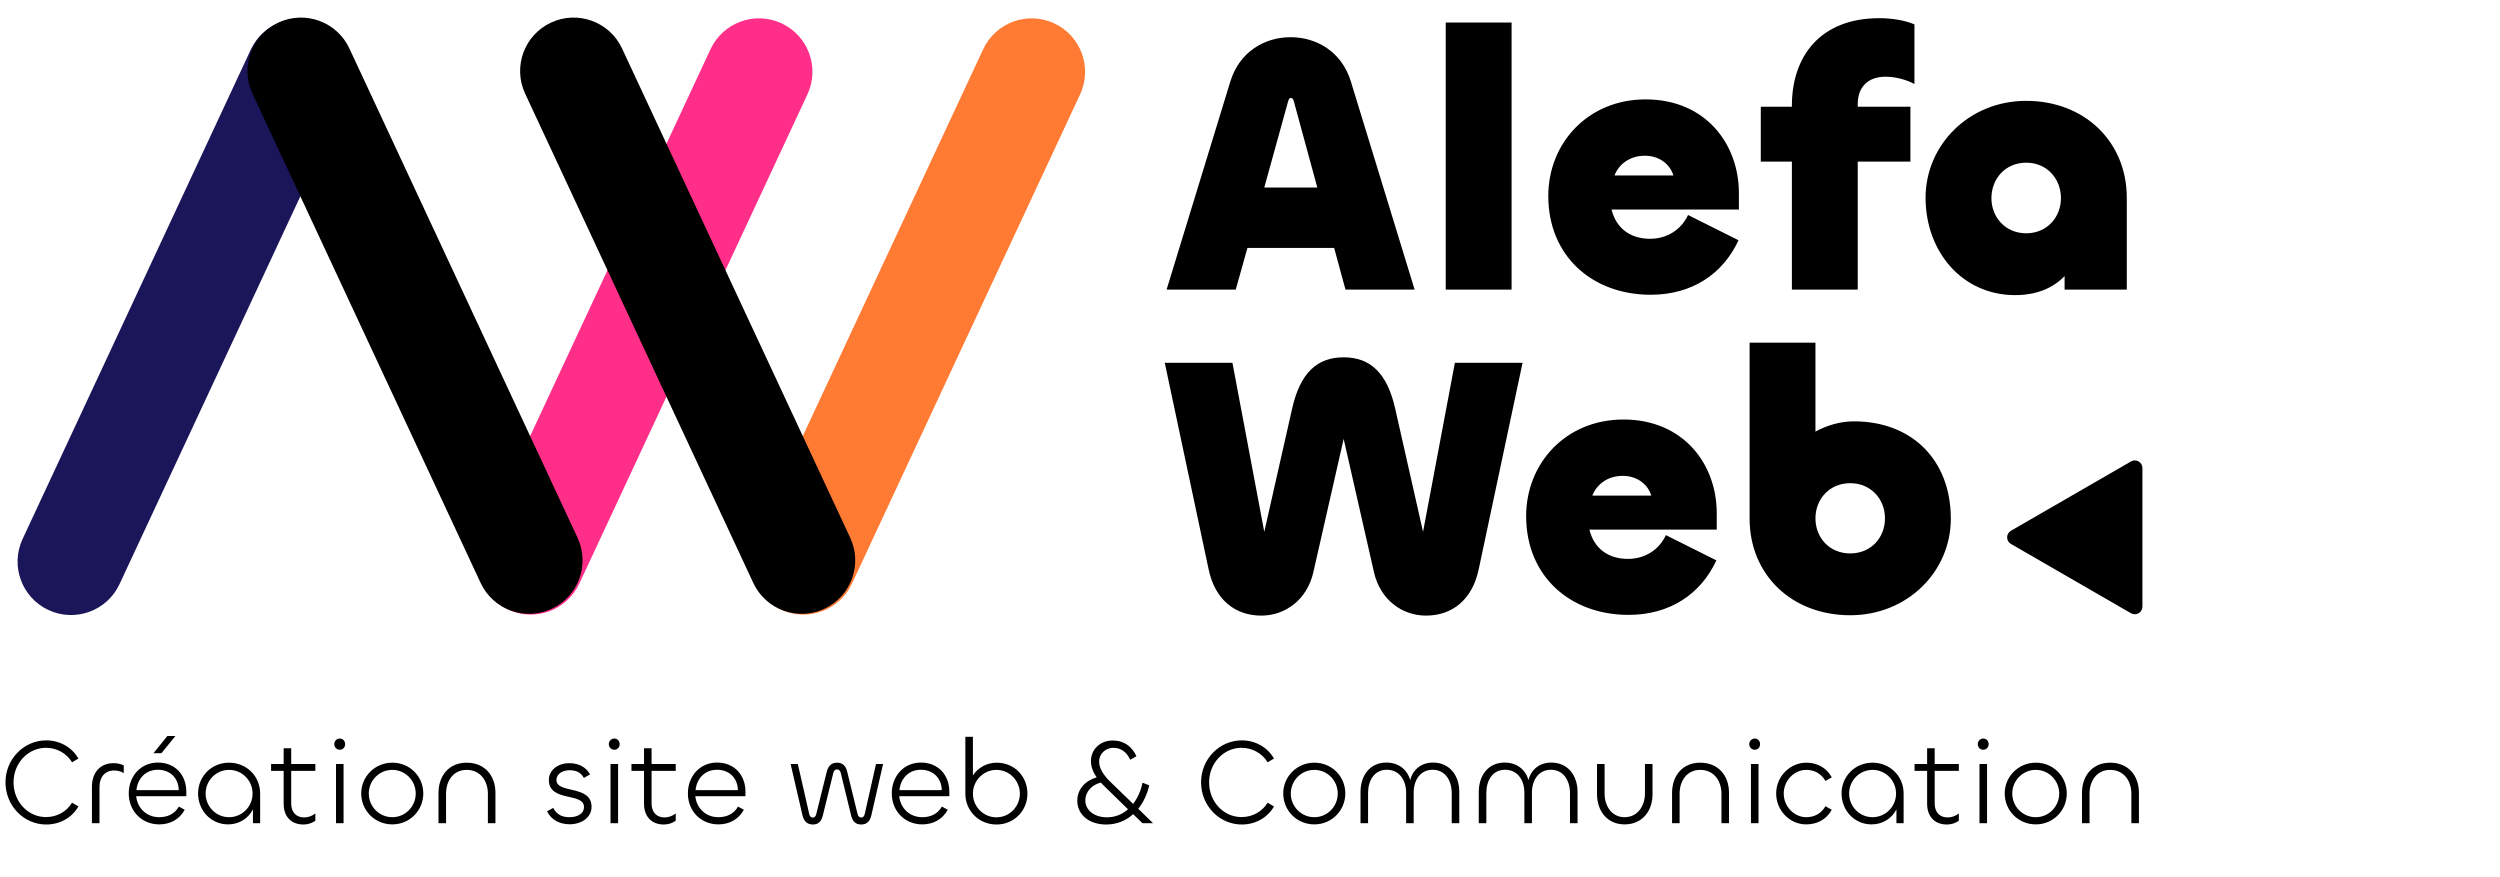
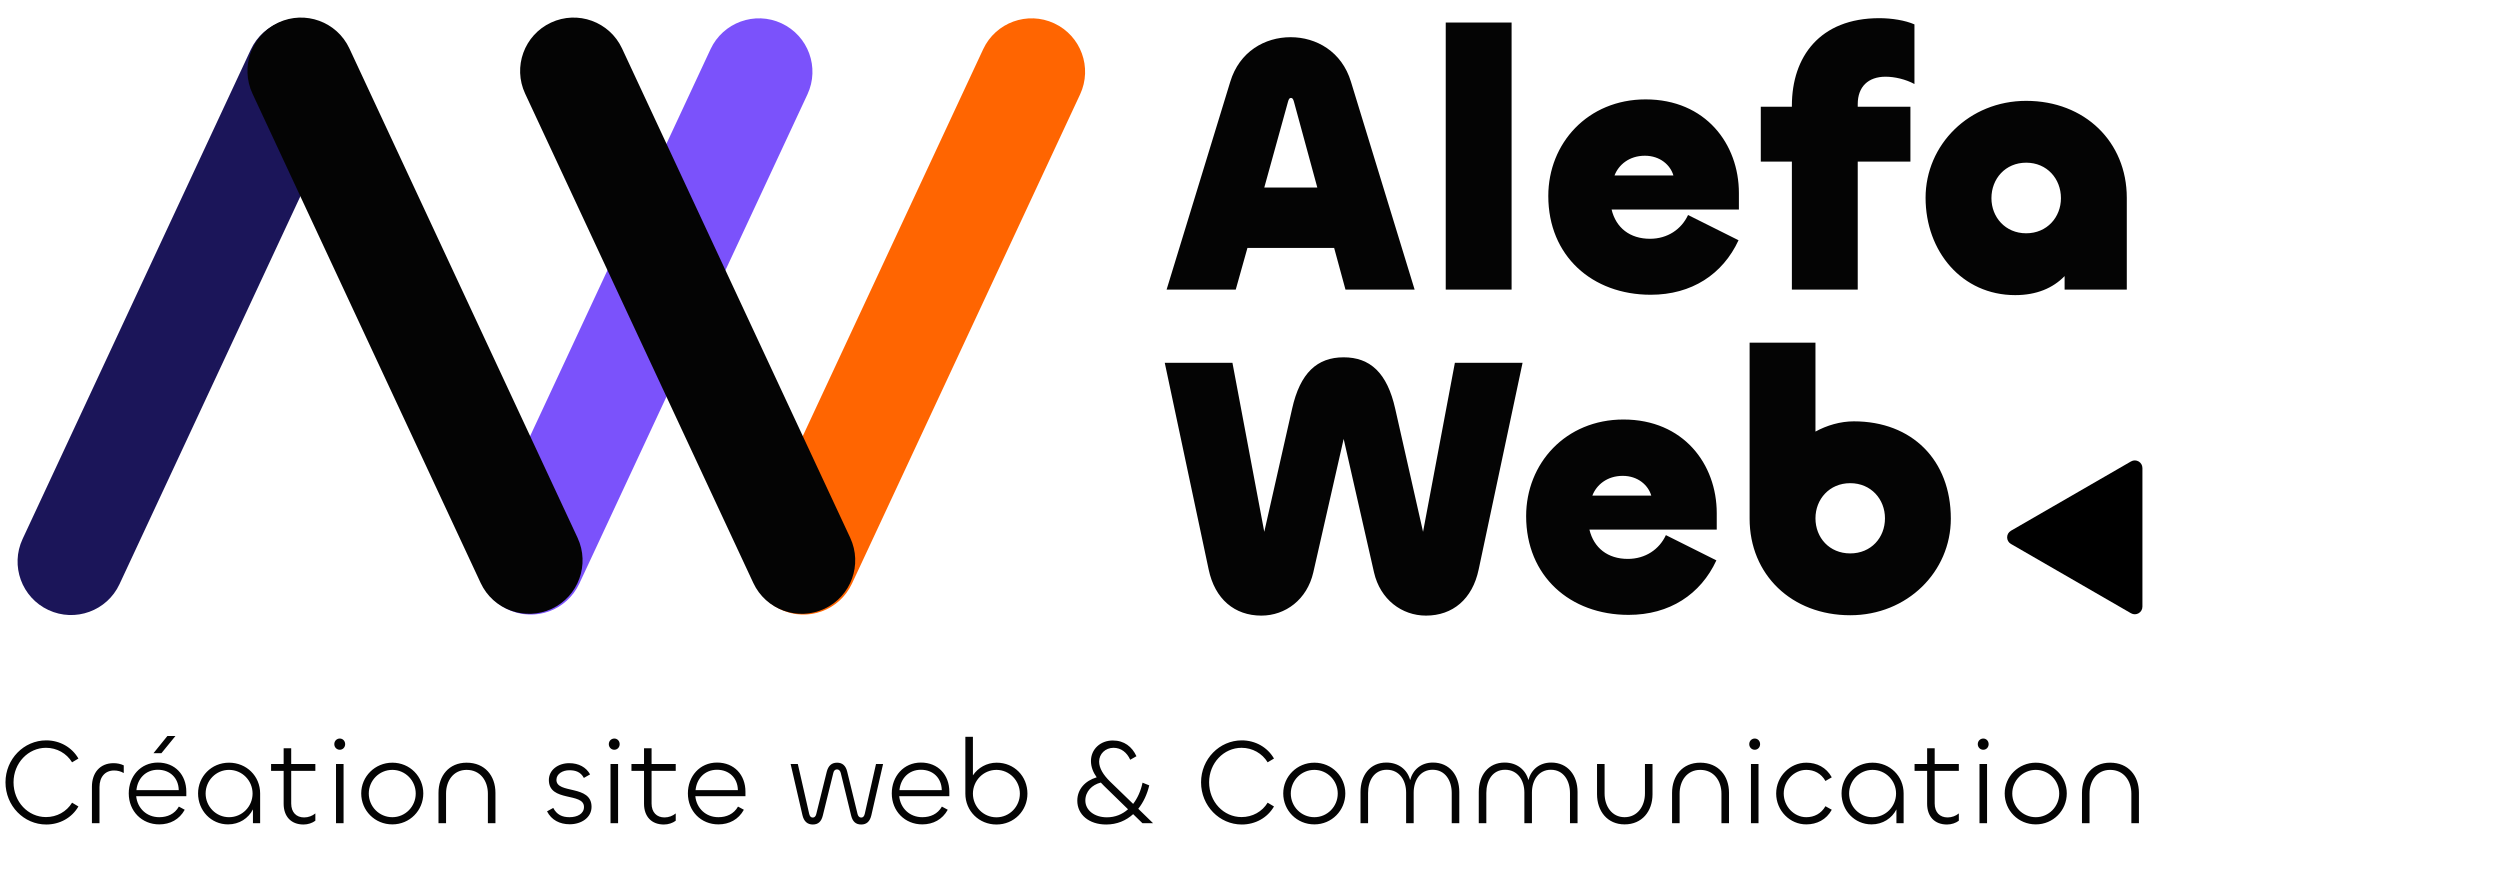
<svg xmlns="http://www.w3.org/2000/svg" width="328" height="115" viewBox="0 0 328 115" fill="none">
-   <rect x="35.865" y="0.159" width="14.028" height="84.864" rx="7.014" transform="rotate(25 35.8652 0.158691)" fill="#1B1559" />
-   <rect x="96.186" y="0.1" width="14.028" height="84.864" rx="7.014" transform="rotate(25 96.1865 0.0996094)" fill="#FF2F89" />
-   <rect x="131.958" y="0.1" width="14.028" height="84.864" rx="7.014" transform="rotate(25 131.958 0.0996094)" fill="#FF7B34" />
-   <rect x="30.161" y="5.929" width="14.028" height="84.864" rx="7.014" transform="rotate(-25 30.1606 5.92871)" fill="black" />
-   <rect x="65.933" y="5.929" width="14.028" height="84.864" rx="7.014" transform="rotate(-25 65.9326 5.92871)" fill="black" />
-   <path d="M153.056 38H162.128L163.664 32.528H175.04L176.528 38H185.6L177.248 10.736C176.048 6.752 172.688 4.88 169.328 4.88C165.968 4.88 162.608 6.752 161.408 10.736L153.056 38ZM168.992 13.328C169.088 12.992 169.184 12.848 169.376 12.848C169.568 12.848 169.664 12.992 169.76 13.328L172.832 24.608H165.872L168.992 13.328ZM189.68 2.96V38H198.32V2.96H189.68ZM216.575 38.672C221.951 38.672 226.031 35.984 228.095 31.52L221.471 28.208C220.607 30.08 218.783 31.328 216.479 31.328C213.839 31.328 212.015 29.888 211.439 27.488H228.143V25.328C228.143 18.896 223.775 13.04 215.903 13.04C208.319 13.04 203.135 18.8 203.135 25.712C203.135 33.584 208.895 38.672 216.575 38.672ZM211.823 23.024C212.351 21.632 213.743 20.432 215.807 20.432C217.823 20.432 219.167 21.68 219.551 23.024H211.823ZM243.735 38V21.2H250.647V14H243.735V13.664C243.735 11.36 245.127 10.064 247.383 10.064C248.583 10.064 250.023 10.4 251.175 11.024V3.2C249.975 2.672 248.199 2.384 246.567 2.384C238.743 2.384 235.095 7.472 235.095 13.856V14H231.015V21.2H235.095V38H243.735ZM264.395 38.72C267.179 38.72 269.339 37.808 270.875 36.224V38H279.035V25.952C279.035 18.608 273.515 13.232 265.835 13.232C258.347 13.232 252.635 18.992 252.635 25.952C252.635 32.96 257.387 38.72 264.395 38.72ZM265.835 30.608C263.099 30.608 261.275 28.496 261.275 26C261.275 23.456 263.099 21.344 265.835 21.344C268.571 21.344 270.395 23.456 270.395 26C270.395 28.496 268.571 30.608 265.835 30.608Z" fill="black" />
-   <path d="M158.576 74.72C159.392 78.608 161.984 80.768 165.488 80.768C168.656 80.768 171.488 78.656 172.304 75.104L176.288 57.584L180.272 75.104C181.088 78.656 183.92 80.768 187.088 80.768C190.592 80.768 193.184 78.608 194 74.72L199.76 47.6H190.88L186.704 69.776L183.056 53.648C182 48.896 179.744 46.88 176.288 46.88C172.832 46.88 170.576 48.896 169.52 53.648L165.872 69.776L161.696 47.6H152.816L158.576 74.72ZM213.669 80.672C219.045 80.672 223.125 77.984 225.189 73.52L218.565 70.208C217.701 72.08 215.877 73.328 213.573 73.328C210.933 73.328 209.109 71.888 208.533 69.488H225.237V67.328C225.237 60.896 220.869 55.04 212.997 55.04C205.413 55.04 200.229 60.8 200.229 67.712C200.229 75.584 205.989 80.672 213.669 80.672ZM208.917 65.024C209.445 63.632 210.837 62.432 212.901 62.432C214.917 62.432 216.261 63.68 216.645 65.024H208.917ZM242.748 80.72C250.236 80.72 255.948 75.008 255.948 68.048C255.948 60.368 250.86 55.28 243.228 55.28C241.452 55.28 239.676 55.808 238.188 56.624V44.96H229.548V68.048C229.548 75.392 235.068 80.72 242.748 80.72ZM242.748 72.608C240.012 72.608 238.188 70.544 238.188 68C238.188 65.504 240.012 63.392 242.748 63.392C245.484 63.392 247.308 65.504 247.308 68C247.308 70.544 245.484 72.608 242.748 72.608Z" fill="black" />
-   <path d="M6.064 108.176C7.856 108.176 9.44 107.28 10.288 105.808L9.456 105.312C8.736 106.496 7.456 107.2 6.032 107.2C3.68 107.2 1.776 105.2 1.776 102.64C1.776 100.112 3.696 98.112 6.032 98.112C7.456 98.112 8.736 98.832 9.456 100.016L10.288 99.52C9.44 98.048 7.856 97.136 6.064 97.136C3.136 97.136 0.72 99.584 0.72 102.64C0.72 105.728 3.136 108.176 6.064 108.176ZM13.053 108V103.264C13.053 101.936 13.789 101.088 14.973 101.088C15.421 101.088 15.853 101.2 16.237 101.424V100.416C15.837 100.224 15.373 100.128 14.893 100.128C13.101 100.128 12.061 101.408 12.061 103.216V108H13.053ZM21.18 98.816L23.02 96.56H21.964L20.14 98.816H21.18ZM20.892 108.16C22.316 108.16 23.532 107.52 24.236 106.24L23.468 105.824C22.908 106.816 21.948 107.216 20.892 107.216C19.244 107.216 18.028 106.048 17.868 104.464H24.444V103.872C24.444 101.664 22.972 100.048 20.716 100.048C18.444 100.048 16.892 101.856 16.892 104.096C16.892 106.416 18.604 108.16 20.892 108.16ZM17.9 103.664C18.044 102.16 19.1 100.992 20.716 100.992C22.284 100.992 23.42 102.048 23.452 103.664H17.9ZM29.922 108.16C31.394 108.16 32.594 107.36 33.186 106.192V108H34.13V104.096C34.13 101.824 32.338 100.064 30.05 100.064C27.73 100.064 25.986 101.888 25.986 104.096C25.986 106.336 27.682 108.16 29.922 108.16ZM30.05 107.216C28.338 107.216 26.978 105.808 26.978 104.112C26.978 102.416 28.338 101.008 30.05 101.008C31.778 101.008 33.138 102.416 33.138 104.112C33.138 105.808 31.778 107.216 30.05 107.216ZM39.822 108.176C40.398 108.176 40.974 107.984 41.374 107.68V106.72C40.99 107.04 40.462 107.248 39.902 107.248C38.878 107.248 38.206 106.576 38.206 105.424V101.136H41.374V100.24H38.206V98.176H37.214V100.24H35.566V101.136H37.214V105.456C37.214 107.104 38.174 108.176 39.822 108.176ZM44.58 98.368C44.98 98.368 45.284 98.048 45.284 97.632C45.284 97.216 44.98 96.896 44.58 96.896C44.18 96.896 43.86 97.216 43.86 97.632C43.86 98.048 44.18 98.368 44.58 98.368ZM44.084 100.24V108H45.076V100.24H44.084ZM51.472 108.16C53.76 108.16 55.536 106.336 55.536 104.096C55.536 101.888 53.792 100.064 51.472 100.064C49.2 100.064 47.392 101.872 47.392 104.096C47.392 106.336 49.168 108.16 51.472 108.16ZM51.472 107.216C49.744 107.216 48.384 105.808 48.384 104.112C48.384 102.416 49.744 101.008 51.472 101.008C53.184 101.008 54.544 102.416 54.544 104.112C54.544 105.808 53.184 107.216 51.472 107.216ZM61.226 101.008C63.034 101.008 64.01 102.464 64.01 104.128V108H65.002V104.016C65.002 101.776 63.61 100.064 61.226 100.064C58.89 100.064 57.53 101.792 57.53 104.032V108H58.522V104.112C58.522 102.464 59.466 101.008 61.226 101.008ZM74.747 108.144C76.283 108.144 77.611 107.264 77.611 105.856C77.611 102.912 73.003 104.208 73.003 102.32C73.003 101.52 73.835 101.056 74.699 101.056C75.515 101.056 76.187 101.28 76.603 102.064L77.419 101.6C76.907 100.672 75.947 100.128 74.683 100.128C73.195 100.128 72.011 101.04 72.011 102.336C72.011 105.28 76.619 103.92 76.619 105.872C76.619 106.768 75.755 107.216 74.715 107.216C73.771 107.216 73.051 106.896 72.587 106L71.771 106.448C72.347 107.584 73.435 108.144 74.747 108.144ZM80.596 98.368C80.996 98.368 81.3 98.048 81.3 97.632C81.3 97.216 80.996 96.896 80.596 96.896C80.196 96.896 79.876 97.216 79.876 97.632C79.876 98.048 80.196 98.368 80.596 98.368ZM80.1 100.24V108H81.092V100.24H80.1ZM87.103 108.176C87.68 108.176 88.255 107.984 88.656 107.68V106.72C88.272 107.04 87.743 107.248 87.183 107.248C86.159 107.248 85.487 106.576 85.487 105.424V101.136H88.656V100.24H85.487V98.176H84.496V100.24H82.847V101.136H84.496V105.456C84.496 107.104 85.456 108.176 87.103 108.176ZM94.251 108.16C95.675 108.16 96.891 107.52 97.595 106.24L96.827 105.824C96.267 106.816 95.307 107.216 94.251 107.216C92.603 107.216 91.387 106.048 91.227 104.464H97.803V103.872C97.803 101.664 96.331 100.048 94.075 100.048C91.803 100.048 90.251 101.856 90.251 104.096C90.251 106.416 91.963 108.16 94.251 108.16ZM91.259 103.664C91.403 102.16 92.459 100.992 94.075 100.992C95.643 100.992 96.779 102.048 96.811 103.664H91.259ZM106.643 108.176C107.363 108.176 107.763 107.776 107.955 106.992L109.331 101.408C109.395 101.104 109.571 100.944 109.811 100.944C110.051 100.944 110.227 101.104 110.307 101.408L111.667 106.992C111.859 107.776 112.259 108.176 112.995 108.176C113.699 108.176 114.131 107.776 114.323 106.96L115.859 100.24H114.931L113.459 106.768C113.379 107.104 113.235 107.264 112.995 107.264C112.755 107.264 112.595 107.104 112.515 106.816L111.155 101.248C110.963 100.448 110.515 100.064 109.827 100.064C109.123 100.064 108.675 100.448 108.467 101.264L107.091 106.816C107.027 107.088 106.867 107.264 106.643 107.264C106.387 107.264 106.243 107.104 106.163 106.768L104.675 100.24H103.731L105.283 106.96C105.475 107.76 105.923 108.176 106.643 108.176ZM121.001 108.16C122.425 108.16 123.641 107.52 124.345 106.24L123.577 105.824C123.017 106.816 122.057 107.216 121.001 107.216C119.353 107.216 118.137 106.048 117.977 104.464H124.553V103.872C124.553 101.664 123.081 100.048 120.825 100.048C118.553 100.048 117.001 101.856 117.001 104.096C117.001 106.416 118.713 108.16 121.001 108.16ZM118.009 103.664C118.153 102.16 119.209 100.992 120.825 100.992C122.393 100.992 123.529 102.048 123.561 103.664H118.009ZM130.735 108.176C133.055 108.176 134.799 106.352 134.799 104.128C134.799 101.84 133.071 100.064 130.767 100.064C129.455 100.064 128.303 100.736 127.647 101.728V96.672H126.655V104.128C126.655 106.4 128.447 108.176 130.735 108.176ZM130.735 107.232C129.007 107.232 127.647 105.824 127.647 104.128C127.647 102.432 129.007 101.008 130.735 101.008C132.447 101.008 133.807 102.432 133.807 104.128C133.807 105.824 132.447 107.232 130.735 107.232ZM146.093 98.112C147.085 98.112 147.853 98.72 148.285 99.68L149.101 99.216C148.525 97.968 147.501 97.152 145.997 97.152C144.365 97.152 143.133 98.304 143.133 99.84C143.133 100.624 143.421 101.328 143.885 101.984C142.333 102.448 141.341 103.584 141.341 105.056C141.341 106.864 142.861 108.176 145.133 108.176C146.541 108.176 147.741 107.664 148.669 106.816L149.885 108H151.277L149.341 106.112C150.013 105.264 150.509 104.208 150.781 103.04L149.901 102.688C149.677 103.76 149.245 104.72 148.669 105.472L145.645 102.544C144.749 101.664 144.205 100.784 144.205 99.92C144.205 98.912 145.021 98.112 146.093 98.112ZM142.397 105.024C142.397 103.856 143.261 102.96 144.429 102.672C144.557 102.816 144.701 102.96 144.845 103.104L147.997 106.176C147.245 106.848 146.301 107.232 145.229 107.232C143.581 107.232 142.397 106.304 142.397 105.024ZM162.923 108.176C164.715 108.176 166.299 107.28 167.147 105.808L166.315 105.312C165.595 106.496 164.315 107.2 162.891 107.2C160.539 107.2 158.635 105.2 158.635 102.64C158.635 100.112 160.555 98.112 162.891 98.112C164.315 98.112 165.595 98.832 166.315 100.016L167.147 99.52C166.299 98.048 164.715 97.136 162.923 97.136C159.995 97.136 157.579 99.584 157.579 102.64C157.579 105.728 159.995 108.176 162.923 108.176ZM172.441 108.16C174.729 108.16 176.505 106.336 176.505 104.096C176.505 101.888 174.761 100.064 172.441 100.064C170.169 100.064 168.361 101.872 168.361 104.096C168.361 106.336 170.137 108.16 172.441 108.16ZM172.441 107.216C170.713 107.216 169.353 105.808 169.353 104.112C169.353 102.416 170.713 101.008 172.441 101.008C174.153 101.008 175.513 102.416 175.513 104.112C175.513 105.808 174.153 107.216 172.441 107.216ZM188.003 100.048C186.451 100.048 185.363 100.992 185.011 102.352C184.659 100.992 183.507 100.048 181.891 100.048C179.731 100.048 178.499 101.744 178.499 103.92V108H179.491V104.032C179.491 102.416 180.291 100.992 181.955 100.992C183.587 100.992 184.483 102.352 184.483 104V108H185.475V103.984C185.475 102.352 186.355 100.992 187.955 100.992C189.619 100.992 190.467 102.416 190.467 104.048V108H191.459V103.904C191.459 101.744 190.195 100.048 188.003 100.048ZM203.518 100.048C201.966 100.048 200.878 100.992 200.526 102.352C200.174 100.992 199.022 100.048 197.406 100.048C195.246 100.048 194.014 101.744 194.014 103.92V108H195.006V104.032C195.006 102.416 195.806 100.992 197.47 100.992C199.102 100.992 199.998 102.352 199.998 104V108H200.99V103.984C200.99 102.352 201.87 100.992 203.47 100.992C205.134 100.992 205.982 102.416 205.982 104.048V108H206.974V103.904C206.974 101.744 205.71 100.048 203.518 100.048ZM213.146 107.216C211.466 107.216 210.522 105.76 210.522 104.112V100.24H209.53V104.192C209.53 106.432 210.89 108.16 213.146 108.16C215.434 108.16 216.81 106.448 216.81 104.208V100.24H215.818V104.096C215.818 105.76 214.842 107.216 213.146 107.216ZM223.07 101.008C224.878 101.008 225.854 102.464 225.854 104.128V108H226.846V104.016C226.846 101.776 225.454 100.064 223.07 100.064C220.734 100.064 219.374 101.792 219.374 104.032V108H220.366V104.112C220.366 102.464 221.31 101.008 223.07 101.008ZM230.221 98.368C230.621 98.368 230.925 98.048 230.925 97.632C230.925 97.216 230.621 96.896 230.221 96.896C229.821 96.896 229.501 97.216 229.501 97.632C229.501 98.048 229.821 98.368 230.221 98.368ZM229.725 100.24V108H230.717V100.24H229.725ZM236.985 108.16C238.361 108.16 239.609 107.552 240.329 106.24L239.497 105.776C238.937 106.752 238.025 107.216 236.985 107.216C235.385 107.216 234.025 105.808 234.025 104.112C234.025 102.416 235.385 101.008 236.985 101.008C238.025 101.008 238.937 101.472 239.497 102.464L240.329 101.984C239.609 100.672 238.361 100.064 236.985 100.064C234.841 100.064 233.033 101.872 233.033 104.112C233.033 106.352 234.841 108.176 236.985 108.16ZM245.547 108.16C247.019 108.16 248.219 107.36 248.811 106.192V108H249.755V104.096C249.755 101.824 247.963 100.064 245.675 100.064C243.355 100.064 241.611 101.888 241.611 104.096C241.611 106.336 243.307 108.16 245.547 108.16ZM245.675 107.216C243.963 107.216 242.603 105.808 242.603 104.112C242.603 102.416 243.963 101.008 245.675 101.008C247.403 101.008 248.763 102.416 248.763 104.112C248.763 105.808 247.403 107.216 245.675 107.216ZM255.447 108.176C256.023 108.176 256.599 107.984 256.999 107.68V106.72C256.615 107.04 256.087 107.248 255.527 107.248C254.503 107.248 253.831 106.576 253.831 105.424V101.136H256.999V100.24H253.831V98.176H252.839V100.24H251.191V101.136H252.839V105.456C252.839 107.104 253.799 108.176 255.447 108.176ZM260.205 98.368C260.605 98.368 260.909 98.048 260.909 97.632C260.909 97.216 260.605 96.896 260.205 96.896C259.805 96.896 259.485 97.216 259.485 97.632C259.485 98.048 259.805 98.368 260.205 98.368ZM259.709 100.24V108H260.701V100.24H259.709ZM267.097 108.16C269.385 108.16 271.161 106.336 271.161 104.096C271.161 101.888 269.417 100.064 267.097 100.064C264.825 100.064 263.017 101.872 263.017 104.096C263.017 106.336 264.793 108.16 267.097 108.16ZM267.097 107.216C265.369 107.216 264.009 105.808 264.009 104.112C264.009 102.416 265.369 101.008 267.097 101.008C268.809 101.008 270.169 102.416 270.169 104.112C270.169 105.808 268.809 107.216 267.097 107.216ZM276.851 101.008C278.659 101.008 279.635 102.464 279.635 104.128V108H280.627V104.016C280.627 101.776 279.235 100.064 276.851 100.064C274.515 100.064 273.155 101.792 273.155 104.032V108H274.147V104.112C274.147 102.464 275.091 101.008 276.851 101.008Z" fill="black" />
-   <path d="M263.836 71.366C263.169 70.981 263.169 70.019 263.836 69.634L279.586 60.541C280.253 60.156 281.086 60.637 281.086 61.407V79.593C281.086 80.363 280.253 80.844 279.586 80.459L263.836 71.366Z" fill="black" />
+   <rect x="35.865" y="0.159" width="14.028" height="84.864" rx="7.014" transform="rotate(25 35.865 0.158691)" fill="#1B1559" />
+   <rect x="96.186" y="0.099" width="14.028" height="84.864" rx="7.014" transform="rotate(25 96.1864 0.0993652)" fill="#7B52FB" />
+   <rect x="131.958" y="0.099" width="14.028" height="84.864" rx="7.014" transform="rotate(25 131.958 0.0993652)" fill="#FF6501" />
+   <rect x="30.161" y="5.929" width="14.028" height="84.864" rx="7.014" transform="rotate(-25 30.1607 5.92859)" fill="#040404" />
+   <rect x="65.933" y="5.929" width="14.028" height="84.864" rx="7.014" transform="rotate(-25 65.9327 5.92859)" fill="#040404" />
+   <path d="M153.056 38H162.128L163.664 32.528H175.04L176.528 38H185.6L177.248 10.736C176.048 6.752 172.688 4.88 169.328 4.88C165.968 4.88 162.608 6.752 161.408 10.736L153.056 38ZM168.992 13.328C169.088 12.992 169.184 12.848 169.376 12.848C169.568 12.848 169.664 12.992 169.76 13.328L172.832 24.608H165.872L168.992 13.328ZM189.681 2.96V38H198.321V2.96H189.681ZM216.576 38.672C221.952 38.672 226.032 35.984 228.096 31.52L221.472 28.208C220.608 30.08 218.784 31.328 216.48 31.328C213.84 31.328 212.016 29.888 211.44 27.488H228.144V25.328C228.144 18.896 223.776 13.04 215.904 13.04C208.32 13.04 203.136 18.8 203.136 25.712C203.136 33.584 208.896 38.672 216.576 38.672ZM211.824 23.024C212.352 21.632 213.744 20.432 215.808 20.432C217.824 20.432 219.168 21.68 219.552 23.024H211.824ZM243.735 38V21.2H250.647V14H243.735V13.664C243.735 11.36 245.127 10.064 247.383 10.064C248.583 10.064 250.023 10.4 251.175 11.024V3.2C249.975 2.672 248.199 2.384 246.567 2.384C238.743 2.384 235.095 7.472 235.095 13.856V14H231.015V21.2H235.095V38H243.735ZM264.396 38.72C267.18 38.72 269.34 37.808 270.876 36.224V38H279.036V25.952C279.036 18.608 273.516 13.232 265.836 13.232C258.348 13.232 252.636 18.992 252.636 25.952C252.636 32.96 257.388 38.72 264.396 38.72ZM265.836 30.608C263.1 30.608 261.276 28.496 261.276 26C261.276 23.456 263.1 21.344 265.836 21.344C268.572 21.344 270.396 23.456 270.396 26C270.396 28.496 268.572 30.608 265.836 30.608Z" fill="#040404" />
+   <path d="M158.576 74.72C159.392 78.608 161.984 80.768 165.488 80.768C168.656 80.768 171.488 78.656 172.304 75.104L176.288 57.584L180.272 75.104C181.088 78.656 183.92 80.768 187.088 80.768C190.592 80.768 193.184 78.608 194 74.72L199.76 47.6H190.88L186.704 69.776L183.056 53.648C182 48.896 179.744 46.88 176.288 46.88C172.832 46.88 170.576 48.896 169.52 53.648L165.872 69.776L161.696 47.6H152.816L158.576 74.72ZM213.669 80.672C219.045 80.672 223.125 77.984 225.189 73.52L218.565 70.208C217.701 72.08 215.877 73.328 213.573 73.328C210.933 73.328 209.109 71.888 208.533 69.488H225.237V67.328C225.237 60.896 220.869 55.04 212.997 55.04C205.413 55.04 200.229 60.8 200.229 67.712C200.229 75.584 205.989 80.672 213.669 80.672ZM208.917 65.024C209.445 63.632 210.837 62.432 212.901 62.432C214.917 62.432 216.261 63.68 216.645 65.024H208.917ZM242.749 80.72C250.237 80.72 255.949 75.008 255.949 68.048C255.949 60.368 250.861 55.28 243.229 55.28C241.453 55.28 239.677 55.808 238.189 56.624V44.96H229.549V68.048C229.549 75.392 235.069 80.72 242.749 80.72ZM242.749 72.608C240.013 72.608 238.189 70.544 238.189 68C238.189 65.504 240.013 63.392 242.749 63.392C245.485 63.392 247.309 65.504 247.309 68C247.309 70.544 245.485 72.608 242.749 72.608Z" fill="#040404" />
+   <path d="M6.064 108.176C7.856 108.176 9.44 107.28 10.288 105.808L9.456 105.312C8.736 106.496 7.456 107.2 6.032 107.2C3.68 107.2 1.776 105.2 1.776 102.64C1.776 100.112 3.696 98.112 6.032 98.112C7.456 98.112 8.736 98.832 9.456 100.016L10.288 99.52C9.44 98.048 7.856 97.136 6.064 97.136C3.136 97.136 0.72 99.584 0.72 102.64C0.72 105.728 3.136 108.176 6.064 108.176ZM13.053 108V103.264C13.053 101.936 13.789 101.088 14.973 101.088C15.421 101.088 15.853 101.2 16.237 101.424V100.416C15.837 100.224 15.373 100.128 14.893 100.128C13.101 100.128 12.061 101.408 12.061 103.216V108H13.053ZM21.18 98.816L23.02 96.56H21.964L20.14 98.816H21.18ZM20.892 108.16C22.316 108.16 23.532 107.52 24.236 106.24L23.468 105.824C22.908 106.816 21.948 107.216 20.892 107.216C19.244 107.216 18.028 106.048 17.868 104.464H24.444V103.872C24.444 101.664 22.972 100.048 20.716 100.048C18.444 100.048 16.892 101.856 16.892 104.096C16.892 106.416 18.604 108.16 20.892 108.16ZM17.9 103.664C18.044 102.16 19.1 100.992 20.716 100.992C22.284 100.992 23.42 102.048 23.452 103.664H17.9ZM29.922 108.16C31.394 108.16 32.594 107.36 33.186 106.192V108H34.13V104.096C34.13 101.824 32.338 100.064 30.05 100.064C27.73 100.064 25.986 101.888 25.986 104.096C25.986 106.336 27.682 108.16 29.922 108.16ZM30.05 107.216C28.338 107.216 26.978 105.808 26.978 104.112C26.978 102.416 28.338 101.008 30.05 101.008C31.778 101.008 33.138 102.416 33.138 104.112C33.138 105.808 31.778 107.216 30.05 107.216ZM39.822 108.176C40.398 108.176 40.974 107.984 41.374 107.68V106.72C40.99 107.04 40.462 107.248 39.902 107.248C38.878 107.248 38.206 106.576 38.206 105.424V101.136H41.374V100.24H38.206V98.176H37.214V100.24H35.566V101.136H37.214V105.456C37.214 107.104 38.174 108.176 39.822 108.176ZM44.58 98.368C44.98 98.368 45.284 98.048 45.284 97.632C45.284 97.216 44.98 96.896 44.58 96.896C44.18 96.896 43.86 97.216 43.86 97.632C43.86 98.048 44.18 98.368 44.58 98.368ZM44.084 100.24V108H45.076V100.24H44.084ZM51.472 108.16C53.76 108.16 55.536 106.336 55.536 104.096C55.536 101.888 53.792 100.064 51.472 100.064C49.2 100.064 47.392 101.872 47.392 104.096C47.392 106.336 49.168 108.16 51.472 108.16ZM51.472 107.216C49.744 107.216 48.384 105.808 48.384 104.112C48.384 102.416 49.744 101.008 51.472 101.008C53.184 101.008 54.544 102.416 54.544 104.112C54.544 105.808 53.184 107.216 51.472 107.216ZM61.226 101.008C63.034 101.008 64.01 102.464 64.01 104.128V108H65.002V104.016C65.002 101.776 63.61 100.064 61.226 100.064C58.89 100.064 57.53 101.792 57.53 104.032V108H58.522V104.112C58.522 102.464 59.466 101.008 61.226 101.008ZM74.747 108.144C76.283 108.144 77.611 107.264 77.611 105.856C77.611 102.912 73.003 104.208 73.003 102.32C73.003 101.52 73.835 101.056 74.699 101.056C75.515 101.056 76.187 101.28 76.603 102.064L77.419 101.6C76.907 100.672 75.947 100.128 74.683 100.128C73.195 100.128 72.011 101.04 72.011 102.336C72.011 105.28 76.619 103.92 76.619 105.872C76.619 106.768 75.755 107.216 74.715 107.216C73.771 107.216 73.051 106.896 72.587 106L71.771 106.448C72.347 107.584 73.435 108.144 74.747 108.144ZM80.596 98.368C80.996 98.368 81.3 98.048 81.3 97.632C81.3 97.216 80.996 96.896 80.596 96.896C80.196 96.896 79.876 97.216 79.876 97.632C79.876 98.048 80.196 98.368 80.596 98.368ZM80.1 100.24V108H81.092V100.24H80.1ZM87.103 108.176C87.68 108.176 88.255 107.984 88.656 107.68V106.72C88.272 107.04 87.743 107.248 87.183 107.248C86.159 107.248 85.487 106.576 85.487 105.424V101.136H88.656V100.24H85.487V98.176H84.496V100.24H82.847V101.136H84.496V105.456C84.496 107.104 85.456 108.176 87.103 108.176ZM94.251 108.16C95.675 108.16 96.891 107.52 97.595 106.24L96.827 105.824C96.267 106.816 95.307 107.216 94.251 107.216C92.603 107.216 91.387 106.048 91.227 104.464H97.803V103.872C97.803 101.664 96.331 100.048 94.075 100.048C91.803 100.048 90.251 101.856 90.251 104.096C90.251 106.416 91.963 108.16 94.251 108.16ZM91.259 103.664C91.403 102.16 92.459 100.992 94.075 100.992C95.643 100.992 96.779 102.048 96.811 103.664H91.259ZM106.643 108.176C107.363 108.176 107.763 107.776 107.955 106.992L109.331 101.408C109.395 101.104 109.571 100.944 109.811 100.944C110.051 100.944 110.227 101.104 110.307 101.408L111.667 106.992C111.859 107.776 112.259 108.176 112.995 108.176C113.699 108.176 114.131 107.776 114.323 106.96L115.859 100.24H114.931L113.459 106.768C113.379 107.104 113.235 107.264 112.995 107.264C112.755 107.264 112.595 107.104 112.515 106.816L111.155 101.248C110.963 100.448 110.515 100.064 109.827 100.064C109.123 100.064 108.675 100.448 108.467 101.264L107.091 106.816C107.027 107.088 106.867 107.264 106.643 107.264C106.387 107.264 106.243 107.104 106.163 106.768L104.675 100.24H103.731L105.283 106.96C105.475 107.76 105.923 108.176 106.643 108.176ZM121.001 108.16C122.425 108.16 123.641 107.52 124.345 106.24L123.577 105.824C123.017 106.816 122.057 107.216 121.001 107.216C119.353 107.216 118.137 106.048 117.977 104.464H124.553V103.872C124.553 101.664 123.081 100.048 120.825 100.048C118.553 100.048 117.001 101.856 117.001 104.096C117.001 106.416 118.713 108.16 121.001 108.16ZM118.009 103.664C118.153 102.16 119.209 100.992 120.825 100.992C122.393 100.992 123.529 102.048 123.561 103.664H118.009ZM130.735 108.176C133.055 108.176 134.799 106.352 134.799 104.128C134.799 101.84 133.071 100.064 130.767 100.064C129.455 100.064 128.303 100.736 127.647 101.728V96.672H126.655V104.128C126.655 106.4 128.447 108.176 130.735 108.176ZM130.735 107.232C129.007 107.232 127.647 105.824 127.647 104.128C127.647 102.432 129.007 101.008 130.735 101.008C132.447 101.008 133.807 102.432 133.807 104.128C133.807 105.824 132.447 107.232 130.735 107.232ZM146.093 98.112C147.085 98.112 147.853 98.72 148.285 99.68L149.101 99.216C148.525 97.968 147.501 97.152 145.997 97.152C144.365 97.152 143.133 98.304 143.133 99.84C143.133 100.624 143.421 101.328 143.885 101.984C142.333 102.448 141.341 103.584 141.341 105.056C141.341 106.864 142.861 108.176 145.133 108.176C146.541 108.176 147.741 107.664 148.669 106.816L149.885 108H151.277L149.341 106.112C150.013 105.264 150.509 104.208 150.781 103.04L149.901 102.688C149.677 103.76 149.245 104.72 148.669 105.472L145.645 102.544C144.749 101.664 144.205 100.784 144.205 99.92C144.205 98.912 145.021 98.112 146.093 98.112ZM142.397 105.024C142.397 103.856 143.261 102.96 144.429 102.672C144.557 102.816 144.701 102.96 144.845 103.104L147.997 106.176C147.245 106.848 146.301 107.232 145.229 107.232C143.581 107.232 142.397 106.304 142.397 105.024ZM162.923 108.176C164.715 108.176 166.299 107.28 167.147 105.808L166.315 105.312C165.595 106.496 164.315 107.2 162.891 107.2C160.539 107.2 158.635 105.2 158.635 102.64C158.635 100.112 160.555 98.112 162.891 98.112C164.315 98.112 165.595 98.832 166.315 100.016L167.147 99.52C166.299 98.048 164.715 97.136 162.923 97.136C159.995 97.136 157.579 99.584 157.579 102.64C157.579 105.728 159.995 108.176 162.923 108.176ZM172.441 108.16C174.729 108.16 176.505 106.336 176.505 104.096C176.505 101.888 174.761 100.064 172.441 100.064C170.169 100.064 168.361 101.872 168.361 104.096C168.361 106.336 170.137 108.16 172.441 108.16ZM172.441 107.216C170.713 107.216 169.353 105.808 169.353 104.112C169.353 102.416 170.713 101.008 172.441 101.008C174.153 101.008 175.513 102.416 175.513 104.112C175.513 105.808 174.153 107.216 172.441 107.216ZM188.003 100.048C186.451 100.048 185.363 100.992 185.011 102.352C184.659 100.992 183.507 100.048 181.891 100.048C179.731 100.048 178.499 101.744 178.499 103.92V108H179.491V104.032C179.491 102.416 180.291 100.992 181.955 100.992C183.587 100.992 184.483 102.352 184.483 104V108H185.475V103.984C185.475 102.352 186.355 100.992 187.955 100.992C189.619 100.992 190.467 102.416 190.467 104.048V108H191.459V103.904C191.459 101.744 190.195 100.048 188.003 100.048ZM203.518 100.048C201.966 100.048 200.878 100.992 200.526 102.352C200.174 100.992 199.022 100.048 197.406 100.048C195.246 100.048 194.014 101.744 194.014 103.92V108H195.006V104.032C195.006 102.416 195.806 100.992 197.47 100.992C199.102 100.992 199.998 102.352 199.998 104V108H200.99V103.984C200.99 102.352 201.87 100.992 203.47 100.992C205.134 100.992 205.982 102.416 205.982 104.048V108H206.974V103.904C206.974 101.744 205.71 100.048 203.518 100.048ZM213.146 107.216C211.466 107.216 210.522 105.76 210.522 104.112V100.24H209.53V104.192C209.53 106.432 210.89 108.16 213.146 108.16C215.434 108.16 216.81 106.448 216.81 104.208V100.24H215.818V104.096C215.818 105.76 214.842 107.216 213.146 107.216ZM223.07 101.008C224.878 101.008 225.854 102.464 225.854 104.128V108H226.846V104.016C226.846 101.776 225.454 100.064 223.07 100.064C220.734 100.064 219.374 101.792 219.374 104.032V108H220.366V104.112C220.366 102.464 221.31 101.008 223.07 101.008ZM230.221 98.368C230.621 98.368 230.925 98.048 230.925 97.632C230.925 97.216 230.621 96.896 230.221 96.896C229.821 96.896 229.501 97.216 229.501 97.632C229.501 98.048 229.821 98.368 230.221 98.368ZM229.725 100.24V108H230.717V100.24H229.725ZM236.985 108.16C238.361 108.16 239.609 107.552 240.329 106.24L239.497 105.776C238.937 106.752 238.025 107.216 236.985 107.216C235.385 107.216 234.025 105.808 234.025 104.112C234.025 102.416 235.385 101.008 236.985 101.008C238.025 101.008 238.937 101.472 239.497 102.464L240.329 101.984C239.609 100.672 238.361 100.064 236.985 100.064C234.841 100.064 233.033 101.872 233.033 104.112C233.033 106.352 234.841 108.176 236.985 108.16ZM245.547 108.16C247.019 108.16 248.219 107.36 248.811 106.192V108H249.755V104.096C249.755 101.824 247.963 100.064 245.675 100.064C243.355 100.064 241.611 101.888 241.611 104.096C241.611 106.336 243.307 108.16 245.547 108.16ZM245.675 107.216C243.963 107.216 242.603 105.808 242.603 104.112C242.603 102.416 243.963 101.008 245.675 101.008C247.403 101.008 248.763 102.416 248.763 104.112C248.763 105.808 247.403 107.216 245.675 107.216ZM255.447 108.176C256.023 108.176 256.599 107.984 256.999 107.68V106.72C256.615 107.04 256.087 107.248 255.527 107.248C254.503 107.248 253.831 106.576 253.831 105.424V101.136H256.999V100.24H253.831V98.176H252.839V100.24H251.191V101.136H252.839V105.456C252.839 107.104 253.799 108.176 255.447 108.176ZM260.205 98.368C260.605 98.368 260.909 98.048 260.909 97.632C260.909 97.216 260.605 96.896 260.205 96.896C259.805 96.896 259.485 97.216 259.485 97.632C259.485 98.048 259.805 98.368 260.205 98.368ZM259.709 100.24V108H260.701V100.24H259.709ZM267.097 108.16C269.385 108.16 271.161 106.336 271.161 104.096C271.161 101.888 269.417 100.064 267.097 100.064C264.825 100.064 263.017 101.872 263.017 104.096C263.017 106.336 264.793 108.16 267.097 108.16ZM267.097 107.216C265.369 107.216 264.009 105.808 264.009 104.112C264.009 102.416 265.369 101.008 267.097 101.008C268.809 101.008 270.169 102.416 270.169 104.112C270.169 105.808 268.809 107.216 267.097 107.216ZM276.851 101.008C278.659 101.008 279.635 102.464 279.635 104.128V108H280.627V104.016C280.627 101.776 279.235 100.064 276.851 100.064C274.515 100.064 273.155 101.792 273.155 104.032V108H274.147V104.112C274.147 102.464 275.091 101.008 276.851 101.008Z" fill="#040404" />
+   <path d="M263.836 71.366C263.17 70.981 263.17 70.019 263.836 69.634L279.586 60.541C280.253 60.156 281.086 60.637 281.086 61.407V79.593C281.086 80.363 280.253 80.844 279.586 80.459L263.836 71.366Z" fill="black" />
</svg>
